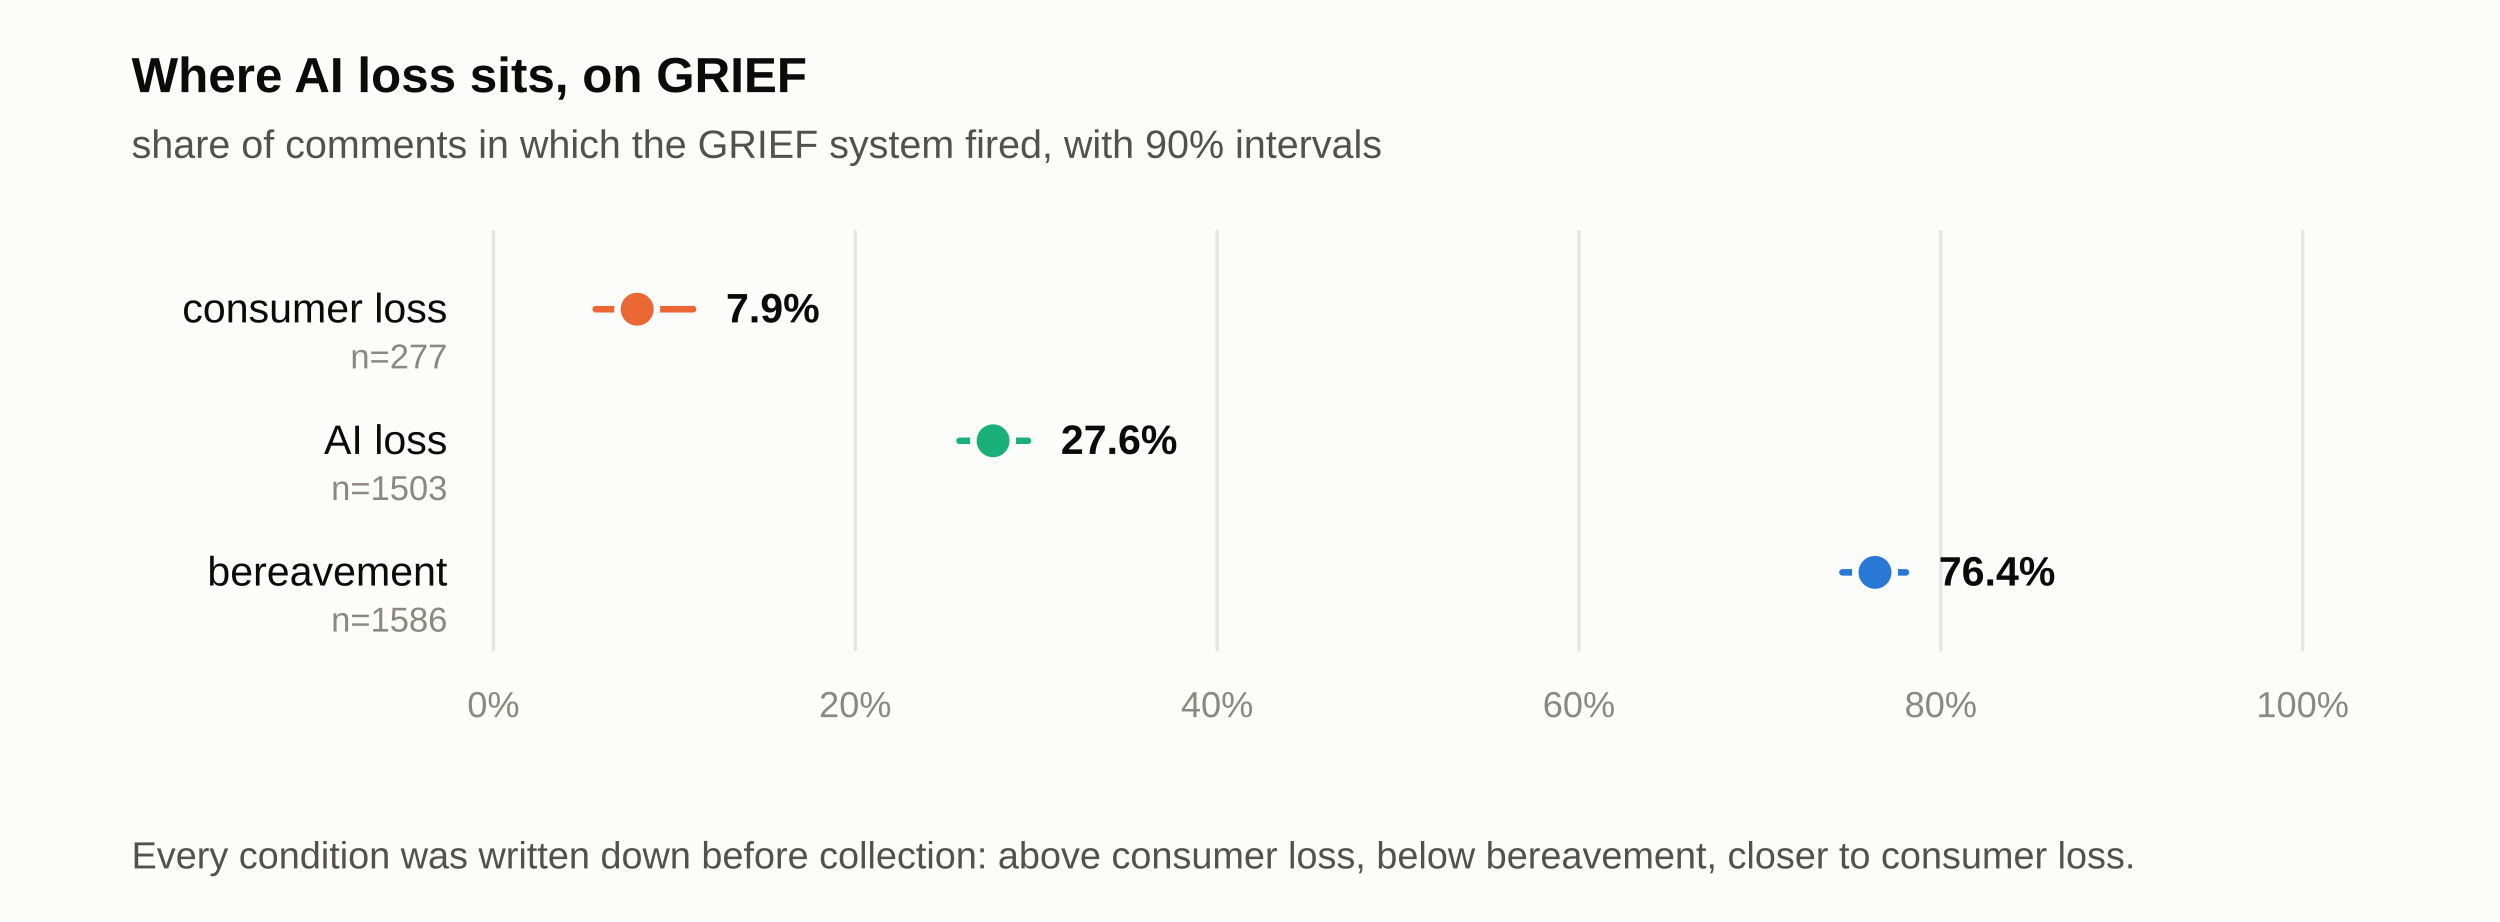
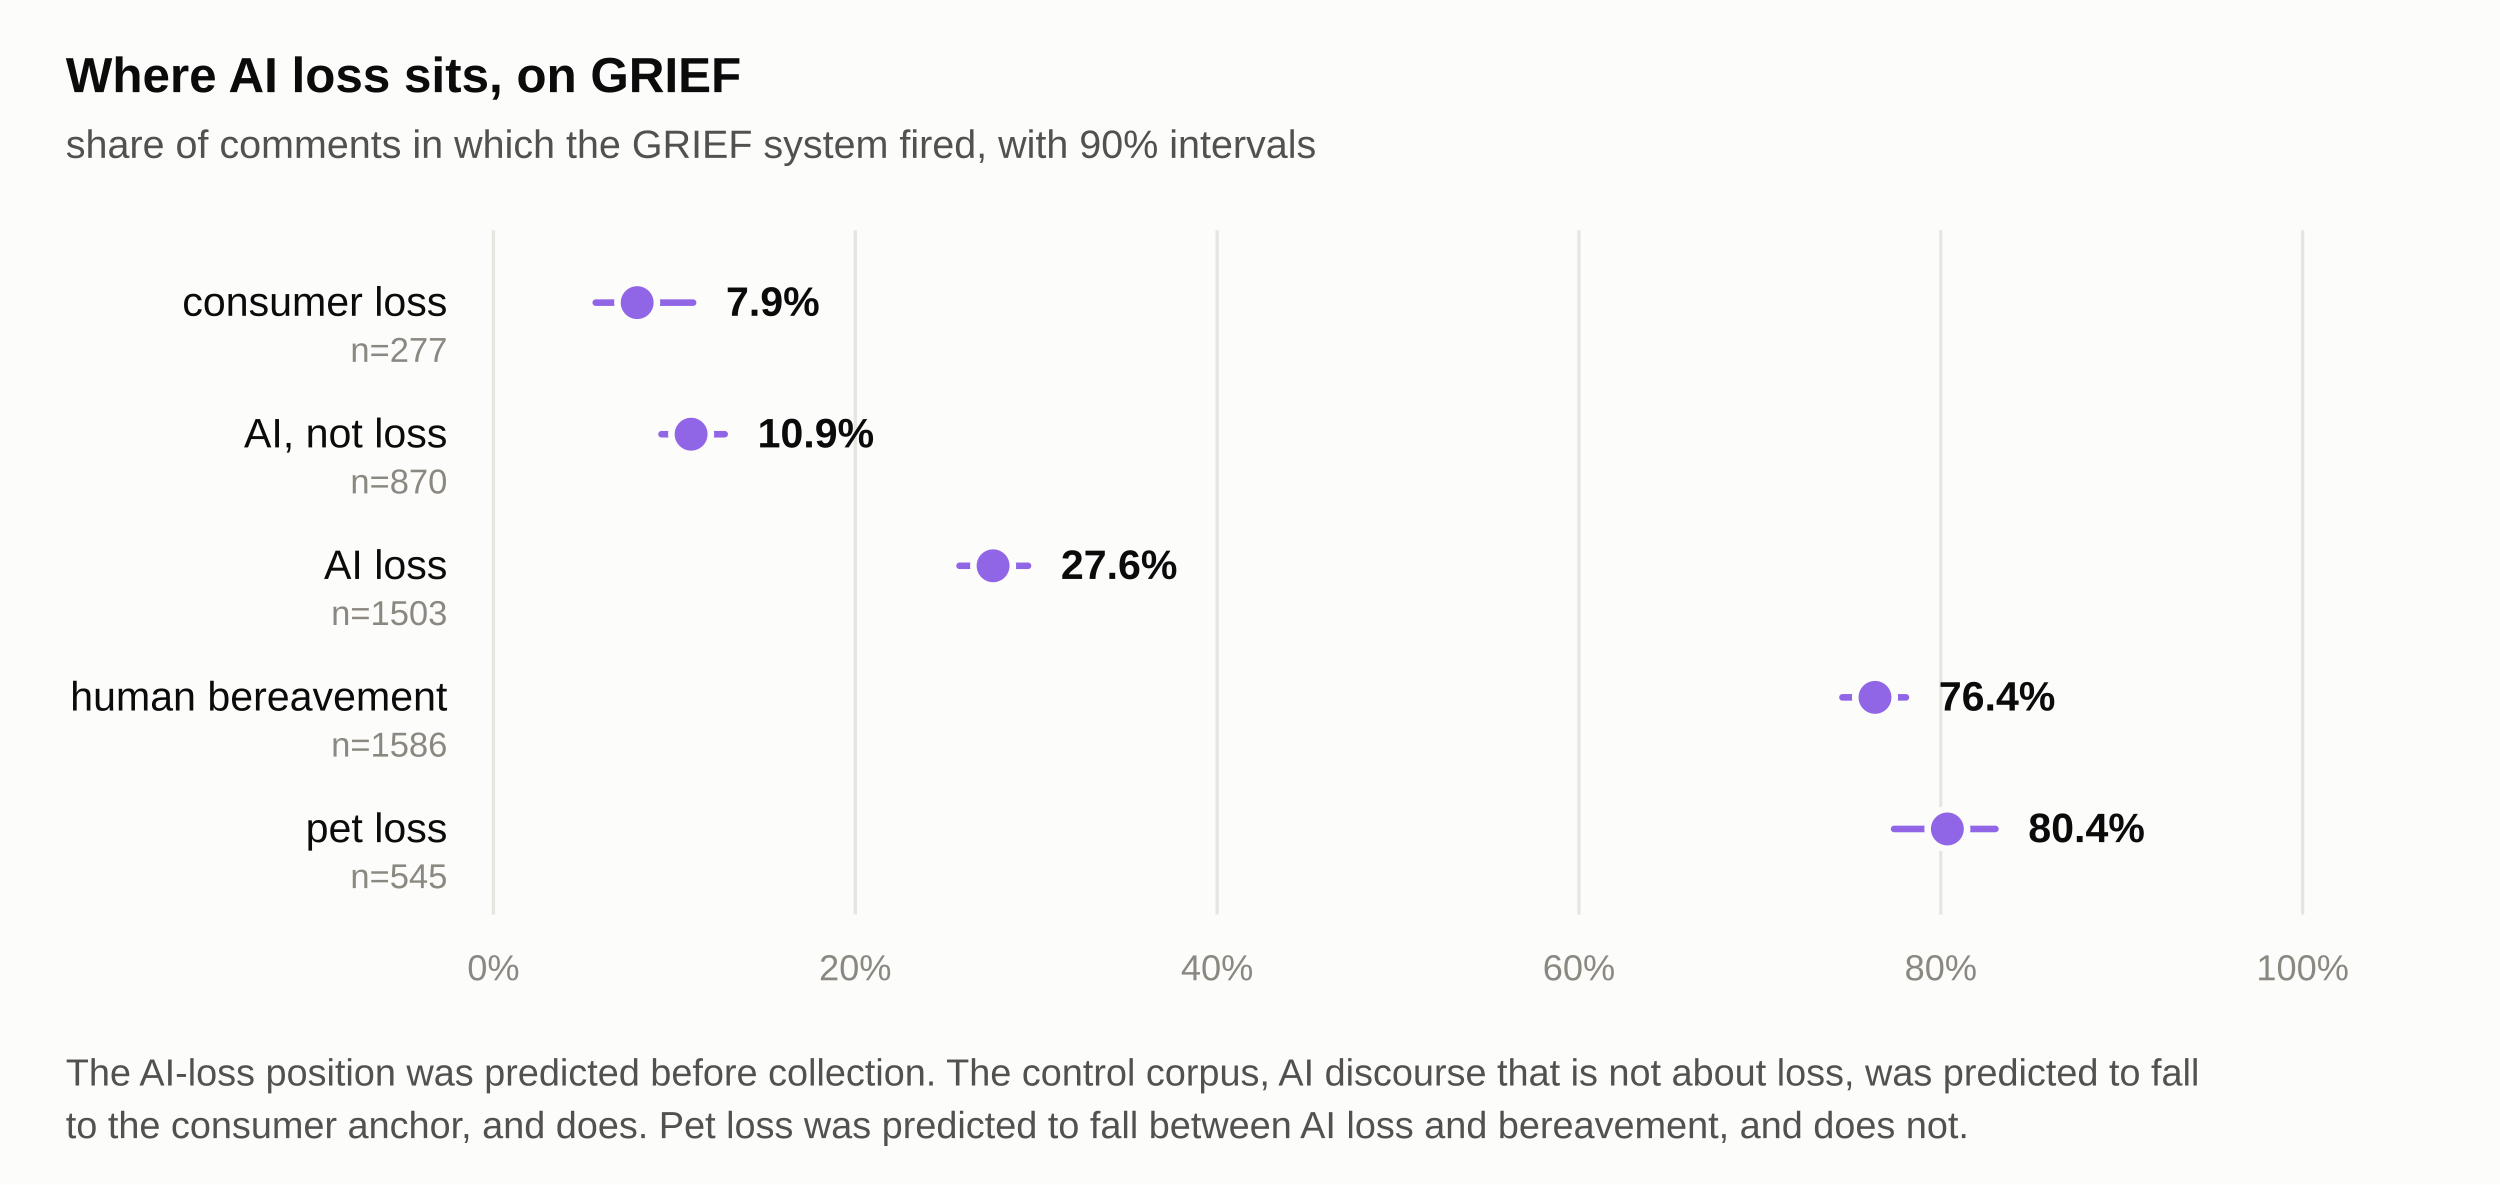
- <svg xmlns="http://www.w3.org/2000/svg" width="760" height="280" viewBox="0 0 760 280" font-family="-apple-system, 'Helvetica Neue', Arial, sans-serif">
-   <rect width="760" height="280" fill="#fcfcfb" />
-   <text x="40" y="28" font-size="15" font-weight="600" fill="#0b0b0b">Where AI loss sits, on GRIEF</text>
-   <text x="40" y="48" font-size="12" fill="#52514e">share of comments in which the GRIEF system fired, with 90% intervals</text>
-   <line x1="150.0" y1="70" x2="150.0" y2="198" stroke="#e6e5e0" stroke-width="1" />
-   <text x="150.0" y="218" font-size="11" fill="#8a8880" text-anchor="middle">0%</text>
-   <line x1="260.0" y1="70" x2="260.0" y2="198" stroke="#e6e5e0" stroke-width="1" />
-   <text x="260.0" y="218" font-size="11" fill="#8a8880" text-anchor="middle">20%</text>
-   <line x1="370.0" y1="70" x2="370.0" y2="198" stroke="#e6e5e0" stroke-width="1" />
-   <text x="370.0" y="218" font-size="11" fill="#8a8880" text-anchor="middle">40%</text>
-   <line x1="480.0" y1="70" x2="480.0" y2="198" stroke="#e6e5e0" stroke-width="1" />
-   <text x="480.0" y="218" font-size="11" fill="#8a8880" text-anchor="middle">60%</text>
-   <line x1="590.0" y1="70" x2="590.0" y2="198" stroke="#e6e5e0" stroke-width="1" />
-   <text x="590.0" y="218" font-size="11" fill="#8a8880" text-anchor="middle">80%</text>
-   <line x1="700.0" y1="70" x2="700.0" y2="198" stroke="#e6e5e0" stroke-width="1" />
-   <text x="700.0" y="218" font-size="11" fill="#8a8880" text-anchor="middle">100%</text>
-   <line x1="181.1" y1="94.0" x2="210.7" y2="94.0" stroke="#eb6834" stroke-width="2" stroke-linecap="round" />
-   <circle cx="193.7" cy="94.0" r="6" fill="#eb6834" stroke="#fcfcfb" stroke-width="2" />
-   <text x="136" y="98.0" font-size="12.5" fill="#0b0b0b" text-anchor="end">consumer loss</text>
-   <text x="136" y="112.0" font-size="10.5" fill="#8a8880" text-anchor="end">n=277</text>
-   <text x="220.7" y="98.0" font-size="12.5" font-weight="600" fill="#0b0b0b">7.9%</text>
-   <line x1="291.7" y1="134.0" x2="312.5" y2="134.0" stroke="#1baf7a" stroke-width="2" stroke-linecap="round" />
-   <circle cx="301.9" cy="134.0" r="6" fill="#1baf7a" stroke="#fcfcfb" stroke-width="2" />
-   <text x="136" y="138.0" font-size="12.5" fill="#0b0b0b" text-anchor="end">AI loss</text>
-   <text x="136" y="152.0" font-size="10.5" fill="#8a8880" text-anchor="end">n=1503</text>
-   <text x="322.5" y="138.0" font-size="12.5" font-weight="600" fill="#0b0b0b">27.6%</text>
-   <line x1="560.1" y1="174.0" x2="579.4" y2="174.0" stroke="#2a78d6" stroke-width="2" stroke-linecap="round" />
-   <circle cx="570.0" cy="174.0" r="6" fill="#2a78d6" stroke="#fcfcfb" stroke-width="2" />
-   <text x="136" y="178.0" font-size="12.5" fill="#0b0b0b" text-anchor="end">bereavement</text>
-   <text x="136" y="192.0" font-size="10.5" fill="#8a8880" text-anchor="end">n=1586</text>
-   <text x="589.4" y="178.0" font-size="12.5" font-weight="600" fill="#0b0b0b">76.4%</text>
-   <text x="40" y="264" font-size="11.5" fill="#52514e">Every condition was written down before collection: above consumer loss, below bereavement, closer to consumer loss.</text>
+ <svg xmlns="http://www.w3.org/2000/svg" width="760" height="360" viewBox="0 0 760 360" font-family="-apple-system, 'Helvetica Neue', Arial, sans-serif">
+   <rect width="760" height="360" fill="#fcfcfb" />
+   <text x="20" y="28" font-size="15" font-weight="600" fill="#0b0b0b">Where AI loss sits, on GRIEF</text>
+   <text x="20" y="48" font-size="12" fill="#52514e">share of comments in which the GRIEF system fired, with 90% intervals</text>
+   <line x1="150.0" y1="70" x2="150.0" y2="278" stroke="#e6e5e0" stroke-width="1" />
+   <text x="150.0" y="298" font-size="11" fill="#8a8880" text-anchor="middle">0%</text>
+   <line x1="260.0" y1="70" x2="260.0" y2="278" stroke="#e6e5e0" stroke-width="1" />
+   <text x="260.0" y="298" font-size="11" fill="#8a8880" text-anchor="middle">20%</text>
+   <line x1="370.0" y1="70" x2="370.0" y2="278" stroke="#e6e5e0" stroke-width="1" />
+   <text x="370.0" y="298" font-size="11" fill="#8a8880" text-anchor="middle">40%</text>
+   <line x1="480.0" y1="70" x2="480.0" y2="278" stroke="#e6e5e0" stroke-width="1" />
+   <text x="480.0" y="298" font-size="11" fill="#8a8880" text-anchor="middle">60%</text>
+   <line x1="590.0" y1="70" x2="590.0" y2="278" stroke="#e6e5e0" stroke-width="1" />
+   <text x="590.0" y="298" font-size="11" fill="#8a8880" text-anchor="middle">80%</text>
+   <line x1="700.0" y1="70" x2="700.0" y2="278" stroke="#e6e5e0" stroke-width="1" />
+   <text x="700.0" y="298" font-size="11" fill="#8a8880" text-anchor="middle">100%</text>
+   <line x1="181.1" y1="92.0" x2="210.7" y2="92.0" stroke="#9166e6" stroke-width="2" stroke-linecap="round" />
+   <circle cx="193.7" cy="92.0" r="6" fill="#9166e6" stroke="#fcfcfb" stroke-width="2" />
+   <text x="136" y="96.0" font-size="12.5" fill="#0b0b0b" text-anchor="end">consumer loss</text>
+   <text x="136" y="110.0" font-size="10.5" fill="#8a8880" text-anchor="end">n=277</text>
+   <text x="220.7" y="96.0" font-size="12.5" font-weight="600" fill="#0b0b0b">7.9%</text>
+   <line x1="201.1" y1="132.0" x2="220.3" y2="132.0" stroke="#9166e6" stroke-width="2" stroke-linecap="round" />
+   <circle cx="210.1" cy="132.0" r="6" fill="#9166e6" stroke="#fcfcfb" stroke-width="2" />
+   <text x="136" y="136.0" font-size="12.5" fill="#0b0b0b" text-anchor="end">AI, not loss</text>
+   <text x="136" y="150.0" font-size="10.5" fill="#8a8880" text-anchor="end">n=870</text>
+   <text x="230.3" y="136.0" font-size="12.5" font-weight="600" fill="#0b0b0b">10.9%</text>
+   <line x1="291.7" y1="172.0" x2="312.5" y2="172.0" stroke="#9166e6" stroke-width="2" stroke-linecap="round" />
+   <circle cx="301.9" cy="172.0" r="6" fill="#9166e6" stroke="#fcfcfb" stroke-width="2" />
+   <text x="136" y="176.0" font-size="12.5" fill="#0b0b0b" text-anchor="end">AI loss</text>
+   <text x="136" y="190.0" font-size="10.5" fill="#8a8880" text-anchor="end">n=1503</text>
+   <text x="322.5" y="176.0" font-size="12.5" font-weight="600" fill="#0b0b0b">27.6%</text>
+   <line x1="560.1" y1="212.0" x2="579.4" y2="212.0" stroke="#9166e6" stroke-width="2" stroke-linecap="round" />
+   <circle cx="570.0" cy="212.0" r="6" fill="#9166e6" stroke="#fcfcfb" stroke-width="2" />
+   <text x="136" y="216.0" font-size="12.5" fill="#0b0b0b" text-anchor="end">human bereavement</text>
+   <text x="136" y="230.0" font-size="10.5" fill="#8a8880" text-anchor="end">n=1586</text>
+   <text x="589.4" y="216.0" font-size="12.5" font-weight="600" fill="#0b0b0b">76.4%</text>
+   <line x1="575.8" y1="252.0" x2="606.6" y2="252.0" stroke="#9166e6" stroke-width="2" stroke-linecap="round" />
+   <circle cx="592.0" cy="252.0" r="6" fill="#9166e6" stroke="#fcfcfb" stroke-width="2" />
+   <text x="136" y="256.0" font-size="12.5" fill="#0b0b0b" text-anchor="end">pet loss</text>
+   <text x="136" y="270.0" font-size="10.5" fill="#8a8880" text-anchor="end">n=545</text>
+   <text x="616.6" y="256.0" font-size="12.5" font-weight="600" fill="#0b0b0b">80.4%</text>
+   <text x="20" y="330" font-size="11.5" fill="#52514e">The AI-loss position was predicted before collection. The control corpus, AI discourse that is not about loss, was predicted to fall</text>
+   <text x="20" y="346" font-size="11.5" fill="#52514e">to the consumer anchor, and does. Pet loss was predicted to fall between AI loss and bereavement, and does not.</text>
</svg>
